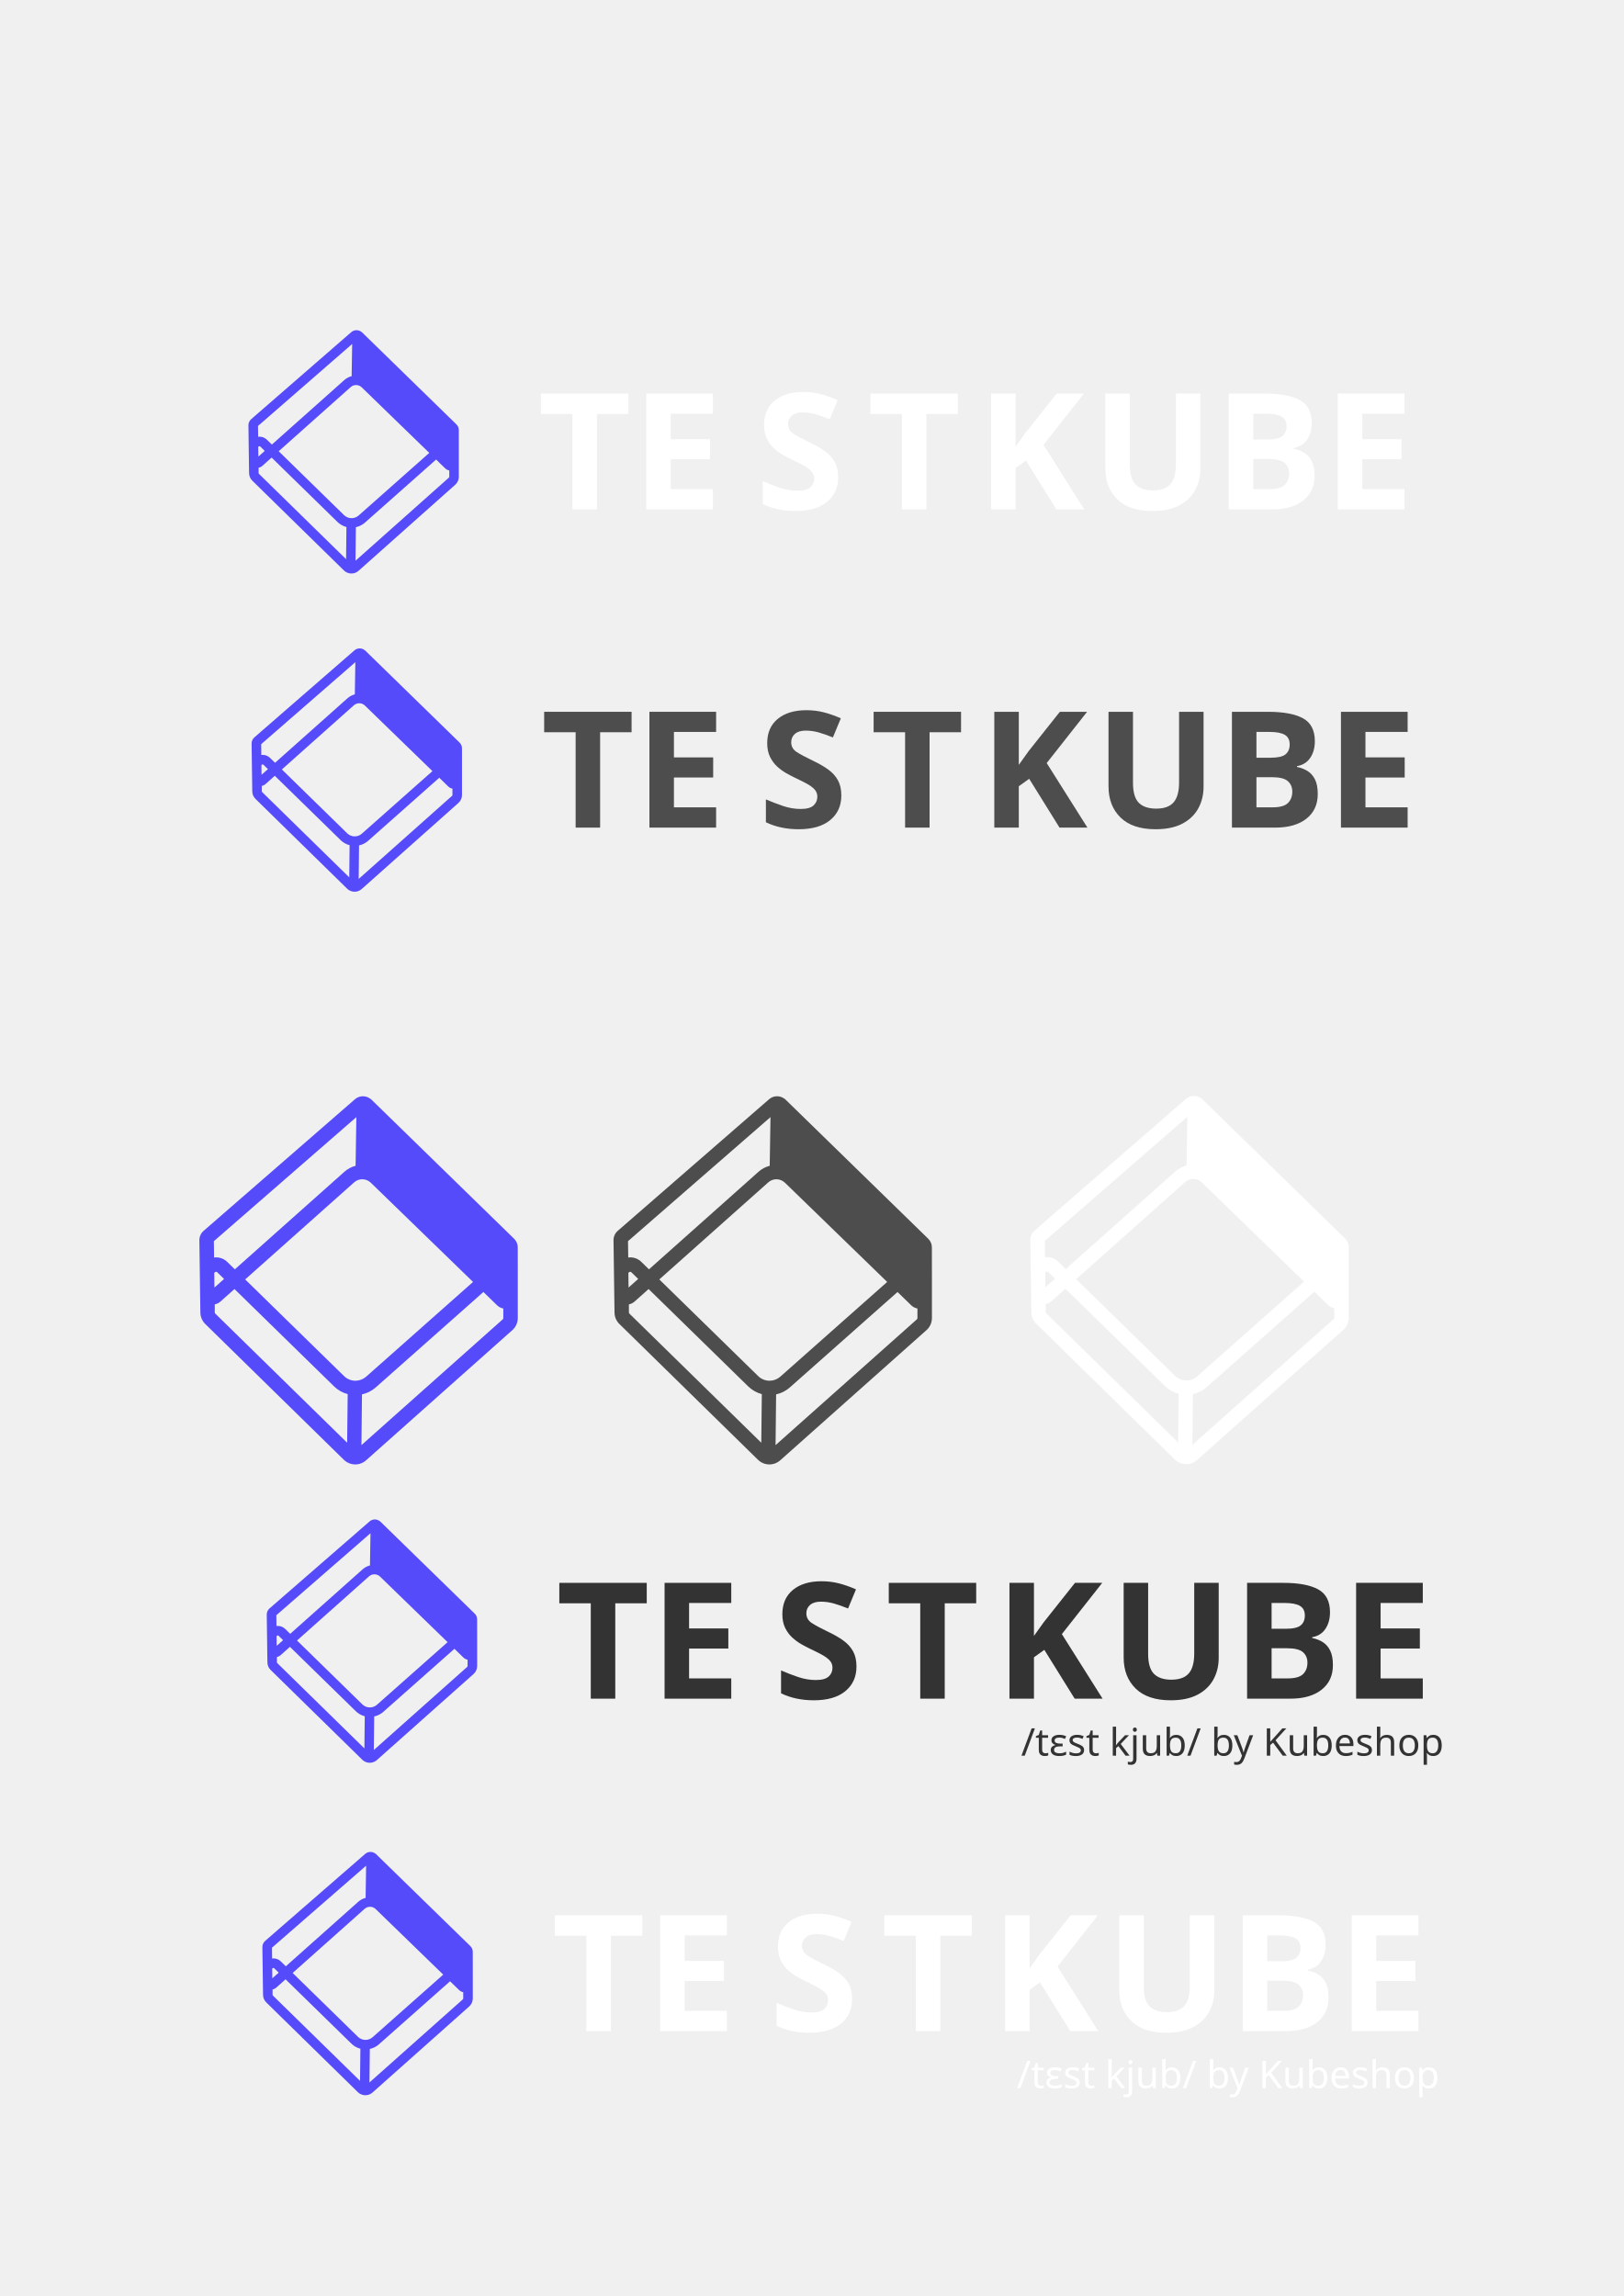
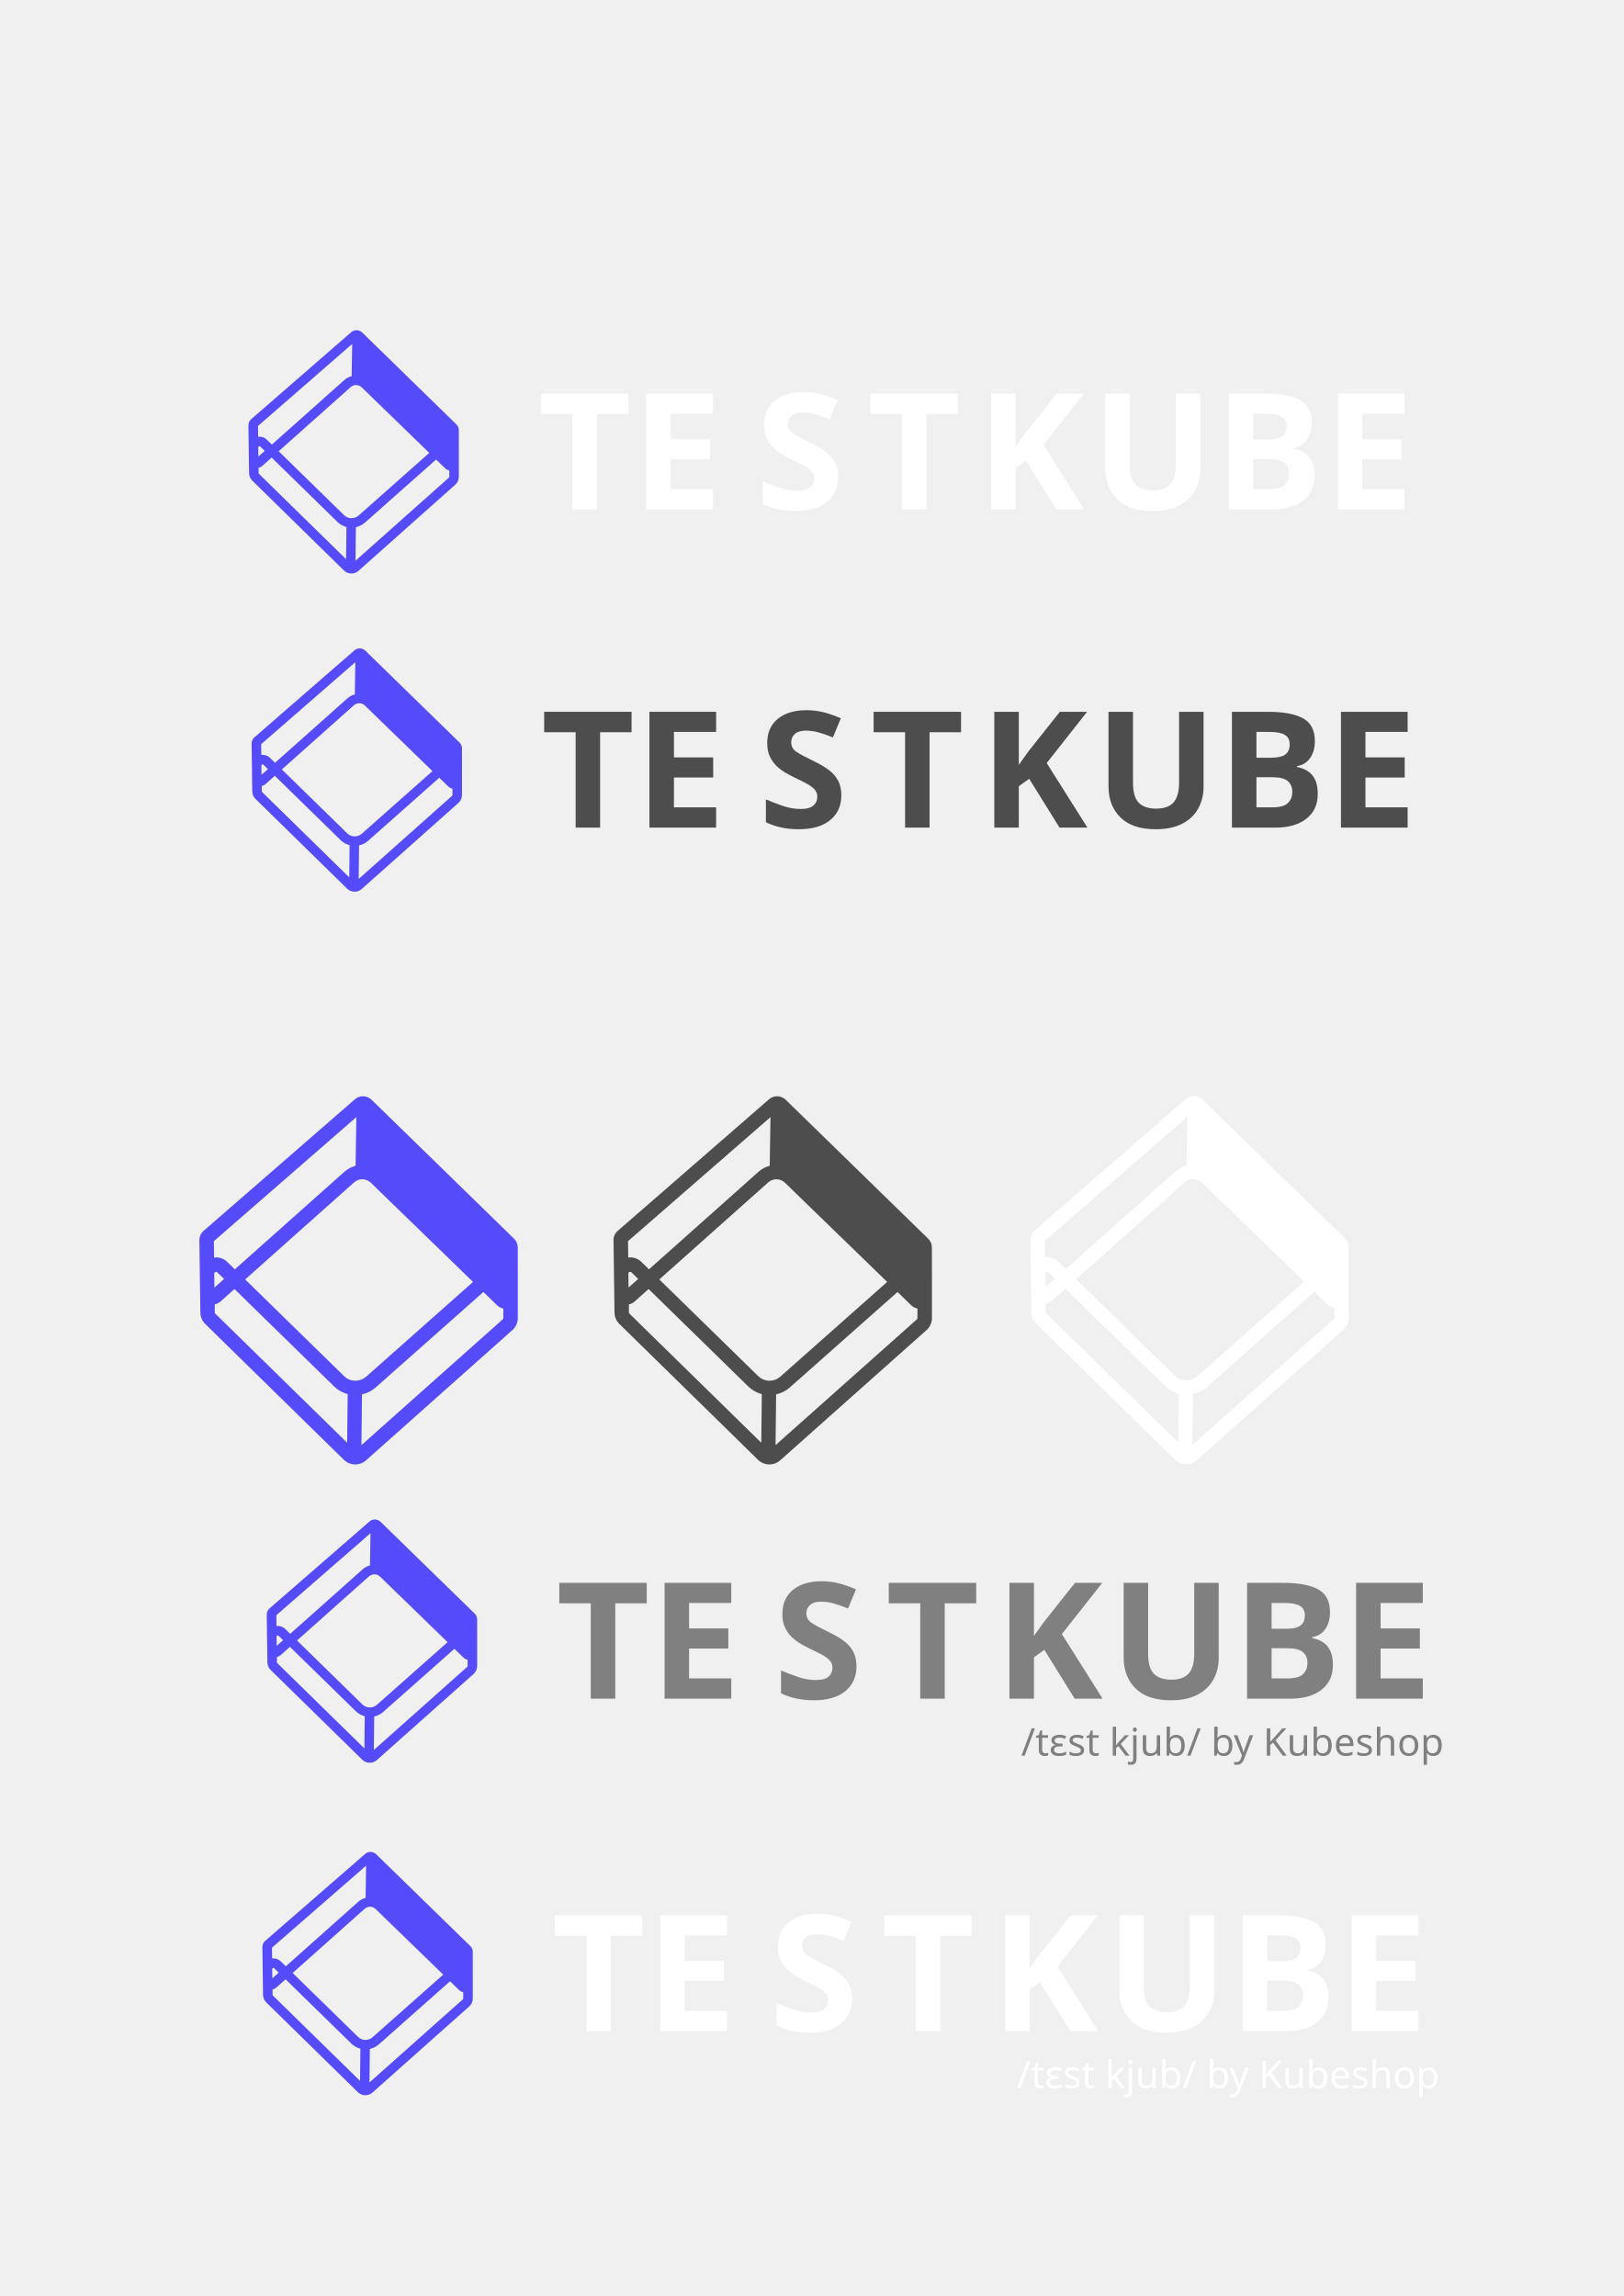
<svg xmlns="http://www.w3.org/2000/svg" width="210mm" height="297mm" viewBox="0 0 210 297" version="1.1" id="svg5">
  <defs id="defs2">
    <style id="style25">.cls-1{font-size:120px;font-family:Rubik-Black, Rubik;font-weight:800;}.cls-1,.cls-5{fill:#fff;}.cls-2{letter-spacing:-0.01em;}.cls-3{letter-spacing:-0.01em;}.cls-4{letter-spacing:0em;}</style>
    <style id="style1015">.cls-1{fill:#fff;}</style>
  </defs>
  <g id="layer1">
    <g id="Layer_2-2" data-name="Layer 2" transform="matrix(0.1748335,0,0,0.1748335,32.12965,42.71292)">
      <text class="cls-1" transform="translate(214.02,132.59)" id="text37">TE<tspan class="cls-2" x="160.92" y="0" id="tspan29">S</tspan>
        <tspan x="243.72" y="0" id="tspan31">T</tspan>
        <tspan class="cls-3" x="324.6" y="0" id="tspan33">K</tspan>
        <tspan class="cls-4" x="409.68" y="0" id="tspan35">UBE</tspan>
      </text>
      <path class="cls-5" d="m 155.63,73.91 a 5.87,5.87 0 0 0 -1.8,-4.26 L 84.11,1.65 83.92,1.48 V 1.34 h -0.21 a 5.94,5.94 0 0 0 -7.66,0.12 l -74,64.36 A 6,6 0 0 0 0,70.4 L 0.35,96 v 0 l 0.14,9.78 a 7.93,7.93 0 0 0 2.37,5.55 l 67.79,66.43 a 7.9,7.9 0 0 0 1.43,1.1 v 0.08 h 0.14 a 7.9,7.9 0 0 0 9.24,-0.92 L 153,114.34 a 7.89,7.89 0 0 0 2.65,-5.91 V 89 89 Z m -79.36,65.17 a 7.88,7.88 0 0 1 -5.53,-2.25 L 22.39,89.56 75.67,42.08 a 6,6 0 0 1 8.11,0.17 l 50,48.53 -52.25,46.31 a 7.92,7.92 0 0 1 -5.26,1.99 z M 76.74,10.2 76.36,34 A 13,13 0 0 0 71,36.82 l -53.66,47.8 -3.66,-3.57 a 7.75,7.75 0 0 0 -5.48,-2.28 9.1,9.1 0 0 0 -1,0.08 l -0.11,-8 z M 7.32,90.78 7.27,86.72 a 0.74,0.74 0 0 1 0.2,-0.6 1.11,1.11 0 0 1 0.73,-0.3 0.74,0.74 0 0 1 0.56,0.26 l 3.31,3.24 -4.71,4.19 z m 0.47,15.5 a 0.87,0.87 0 0 1 -0.26,-0.61 v -3.92 a 5.82,5.82 0 0 0 2.79,-1.4 l 6.84,-6.1 48.7,47.61 a 14.92,14.92 0 0 0 6.64,3.76 l -0.26,23.77 z m 140.49,2.8 -69.06,61.48 0.27,-24.8 a 14.94,14.94 0 0 0 6.71,-3.4 l 52.64,-46.66 6.67,6.48 a 5.92,5.92 0 0 0 3.06,1.6 v 4.65 a 0.88,0.88 0 0 1 -0.29,0.65 z" id="path39" style="fill:#564bfb;fill-opacity:1" />
    </g>
    <g id="Layer_2-2-7" data-name="Layer 2" transform="matrix(0.1748335,0,0,0.1748335,32.54039,83.87498)">
      <text class="cls-1" transform="translate(214.02,132.59)" id="text37-0" style="fill:#4d4d4d">TE<tspan class="cls-2" x="160.92" y="0" id="tspan29-3" style="fill:#4d4d4d">S</tspan>
        <tspan x="243.72" y="0" id="tspan31-9" style="fill:#4d4d4d">T</tspan>
        <tspan class="cls-3" x="324.6" y="0" id="tspan33-8" style="fill:#4d4d4d">K</tspan>
        <tspan class="cls-4" x="409.68" y="0" id="tspan35-6" style="fill:#4d4d4d">UBE</tspan>
      </text>
      <path class="cls-5" d="m 155.63,73.91 a 5.87,5.87 0 0 0 -1.8,-4.26 L 84.11,1.65 83.92,1.48 V 1.34 h -0.21 a 5.94,5.94 0 0 0 -7.66,0.12 l -74,64.36 A 6,6 0 0 0 0,70.4 L 0.35,96 v 0 l 0.14,9.78 a 7.93,7.93 0 0 0 2.37,5.55 l 67.79,66.43 a 7.9,7.9 0 0 0 1.43,1.1 v 0.08 h 0.14 a 7.9,7.9 0 0 0 9.24,-0.92 L 153,114.34 a 7.89,7.89 0 0 0 2.65,-5.91 V 89 89 Z m -79.36,65.17 a 7.88,7.88 0 0 1 -5.53,-2.25 L 22.39,89.56 75.67,42.08 a 6,6 0 0 1 8.11,0.17 l 50,48.53 -52.25,46.31 a 7.92,7.92 0 0 1 -5.26,1.99 z M 76.74,10.2 76.36,34 A 13,13 0 0 0 71,36.82 l -53.66,47.8 -3.66,-3.57 a 7.75,7.75 0 0 0 -5.48,-2.28 9.1,9.1 0 0 0 -1,0.08 l -0.11,-8 z M 7.32,90.78 7.27,86.72 a 0.74,0.74 0 0 1 0.2,-0.6 1.11,1.11 0 0 1 0.73,-0.3 0.74,0.74 0 0 1 0.56,0.26 l 3.31,3.24 -4.71,4.19 z m 0.47,15.5 a 0.87,0.87 0 0 1 -0.26,-0.61 v -3.92 a 5.82,5.82 0 0 0 2.79,-1.4 l 6.84,-6.1 48.7,47.61 a 14.92,14.92 0 0 0 6.64,3.76 l -0.26,23.77 z m 140.49,2.8 -69.06,61.48 0.27,-24.8 a 14.94,14.94 0 0 0 6.71,-3.4 l 52.64,-46.66 6.67,6.48 a 5.92,5.92 0 0 0 3.06,1.6 v 4.65 a 0.88,0.88 0 0 1 -0.29,0.65 z" id="path39-5" style="fill:#564bfb;fill-opacity:1" />
    </g>
    <g id="Layer_2-2-7-6" data-name="Layer 2" transform="matrix(0.1748335,0,0,0.1748335,34.49997,196.5505)">
-       <text class="cls-1" transform="translate(214.02,132.59)" id="text37-0-3" style="fill:#333333">TE<tspan class="cls-2" x="160.92" y="0" id="tspan29-3-4" style="fill:#333333">S</tspan>
-         <tspan x="243.72" y="0" id="tspan31-9-0" style="fill:#333333">T</tspan>
-         <tspan class="cls-3" x="324.6" y="0" id="tspan33-8-6" style="fill:#333333">K</tspan>
-         <tspan class="cls-4" x="409.68" y="0" id="tspan35-6-0" style="fill:#333333">UBE</tspan>
+       <text class="cls-1" transform="translate(214.02,132.59)" id="text37-0-3" style="fill:#808080">TE<tspan class="cls-2" x="160.92" y="0" id="tspan29-3-4" style="fill:#808080">S</tspan>
+         <tspan x="243.72" y="0" id="tspan31-9-0" style="fill:#808080">T</tspan>
+         <tspan class="cls-3" x="324.6" y="0" id="tspan33-8-6" style="fill:#808080">K</tspan>
+         <tspan class="cls-4" x="409.68" y="0" id="tspan35-6-0" style="fill:#808080">UBE</tspan>
      </text>
      <path class="cls-5" d="m 155.63,73.91 a 5.87,5.87 0 0 0 -1.8,-4.26 L 84.11,1.65 83.92,1.48 V 1.34 h -0.21 a 5.94,5.94 0 0 0 -7.66,0.12 l -74,64.36 A 6,6 0 0 0 0,70.4 L 0.35,96 v 0 l 0.14,9.78 a 7.93,7.93 0 0 0 2.37,5.55 l 67.79,66.43 a 7.9,7.9 0 0 0 1.43,1.1 v 0.08 h 0.14 a 7.9,7.9 0 0 0 9.24,-0.92 L 153,114.34 a 7.89,7.89 0 0 0 2.65,-5.91 V 89 89 Z m -79.36,65.17 a 7.88,7.88 0 0 1 -5.53,-2.25 L 22.39,89.56 75.67,42.08 a 6,6 0 0 1 8.11,0.17 l 50,48.53 -52.25,46.31 a 7.92,7.92 0 0 1 -5.26,1.99 z M 76.74,10.2 76.36,34 A 13,13 0 0 0 71,36.82 l -53.66,47.8 -3.66,-3.57 a 7.75,7.75 0 0 0 -5.48,-2.28 9.1,9.1 0 0 0 -1,0.08 l -0.11,-8 z M 7.32,90.78 7.27,86.72 a 0.74,0.74 0 0 1 0.2,-0.6 1.11,1.11 0 0 1 0.73,-0.3 0.74,0.74 0 0 1 0.56,0.26 l 3.31,3.24 -4.71,4.19 z m 0.47,15.5 a 0.87,0.87 0 0 1 -0.26,-0.61 v -3.92 a 5.82,5.82 0 0 0 2.79,-1.4 l 6.84,-6.1 48.7,47.61 a 14.92,14.92 0 0 0 6.64,3.76 l -0.26,23.77 z m 140.49,2.8 -69.06,61.48 0.27,-24.8 a 14.94,14.94 0 0 0 6.71,-3.4 l 52.64,-46.66 6.67,6.48 a 5.92,5.92 0 0 0 3.06,1.6 v 4.65 a 0.88,0.88 0 0 1 -0.29,0.65 z" id="path39-5-4" style="fill:#564bfb;fill-opacity:1" />
-       <text xml:space="preserve" style="font-style:normal;font-weight:normal;font-size:28.249px;line-height:1.25;font-family:sans-serif;fill:#333333;fill-opacity:1;stroke:none;stroke-width:1.513" x="558.02" y="174.758" id="text5003">
-         <tspan id="tspan5001" style="font-style:normal;font-variant:normal;font-weight:normal;font-stretch:normal;font-size:28.249px;font-family:Rubik;-inkscape-font-specification:Rubik;fill:#333333;stroke-width:1.513" x="558.02" y="174.758">/tɛst kjub/ by Kubeshop</tspan>
+       <text xml:space="preserve" style="font-style:normal;font-weight:normal;font-size:28.249px;line-height:1.25;font-family:sans-serif;fill:#808080;fill-opacity:1;stroke:none;stroke-width:1.513" x="558.02" y="174.758" id="text5003">
+         <tspan id="tspan5001" style="font-style:normal;font-variant:normal;font-weight:normal;font-stretch:normal;font-size:28.249px;font-family:Rubik;-inkscape-font-specification:Rubik;fill:#808080;stroke-width:1.513" x="558.02" y="174.758">/tɛst kjub/ by Kubeshop</tspan>
      </text>
    </g>
    <g id="Layer_2-2-7-6-0" data-name="Layer 2" transform="matrix(0.1748335,0,0,0.1748335,33.93473,239.5566)">
      <text class="cls-1" transform="translate(214.02,132.59)" id="text37-0-3-1" style="fill:#ffffff">TE<tspan class="cls-2" x="160.92" y="0" id="tspan29-3-4-6" style="fill:#ffffff">S</tspan>
        <tspan x="243.72" y="0" id="tspan31-9-0-4" style="fill:#ffffff">T</tspan>
        <tspan class="cls-3" x="324.6" y="0" id="tspan33-8-6-4" style="fill:#ffffff">K</tspan>
        <tspan class="cls-4" x="409.68" y="0" id="tspan35-6-0-8" style="fill:#ffffff">UBE</tspan>
      </text>
      <path class="cls-5" d="m 155.63,73.91 a 5.87,5.87 0 0 0 -1.8,-4.26 L 84.11,1.65 83.92,1.48 V 1.34 h -0.21 a 5.94,5.94 0 0 0 -7.66,0.12 l -74,64.36 A 6,6 0 0 0 0,70.4 L 0.35,96 v 0 l 0.14,9.78 a 7.93,7.93 0 0 0 2.37,5.55 l 67.79,66.43 a 7.9,7.9 0 0 0 1.43,1.1 v 0.08 h 0.14 a 7.9,7.9 0 0 0 9.24,-0.92 L 153,114.34 a 7.89,7.89 0 0 0 2.65,-5.91 V 89 89 Z m -79.36,65.17 a 7.88,7.88 0 0 1 -5.53,-2.25 L 22.39,89.56 75.67,42.08 a 6,6 0 0 1 8.11,0.17 l 50,48.53 -52.25,46.31 a 7.92,7.92 0 0 1 -5.26,1.99 z M 76.74,10.2 76.36,34 A 13,13 0 0 0 71,36.82 l -53.66,47.8 -3.66,-3.57 a 7.75,7.75 0 0 0 -5.48,-2.28 9.1,9.1 0 0 0 -1,0.08 l -0.11,-8 z M 7.32,90.78 7.27,86.72 a 0.74,0.74 0 0 1 0.2,-0.6 1.11,1.11 0 0 1 0.73,-0.3 0.74,0.74 0 0 1 0.56,0.26 l 3.31,3.24 -4.71,4.19 z m 0.47,15.5 a 0.87,0.87 0 0 1 -0.26,-0.61 v -3.92 a 5.82,5.82 0 0 0 2.79,-1.4 l 6.84,-6.1 48.7,47.61 a 14.92,14.92 0 0 0 6.64,3.76 l -0.26,23.77 z m 140.49,2.8 -69.06,61.48 0.27,-24.8 a 14.94,14.94 0 0 0 6.71,-3.4 l 52.64,-46.66 6.67,6.48 a 5.92,5.92 0 0 0 3.06,1.6 v 4.65 a 0.88,0.88 0 0 1 -0.29,0.65 z" id="path39-5-4-6" style="fill:#564bfb;fill-opacity:1" />
      <text xml:space="preserve" style="font-style:normal;font-weight:normal;font-size:28.249px;line-height:1.25;font-family:sans-serif;fill:#ffffff;fill-opacity:1;stroke:none;stroke-width:1.513" x="558.02" y="174.758" id="text5003-1">
        <tspan id="tspan5001-4" style="font-style:normal;font-variant:normal;font-weight:normal;font-stretch:normal;font-size:28.249px;font-family:Rubik;-inkscape-font-specification:Rubik;fill:#ffffff;stroke-width:1.513" x="558.02" y="174.758">/tɛst kjub/ by Kubeshop</tspan>
      </text>
    </g>
    <path class="cls-1" d="m 66.963,161.361 a 1.553,1.553 0 0 0 -0.476,-1.127 l -18.447,-17.992 -0.05,-0.045 v -0.037 h -0.056 a 1.572,1.572 0 0 0 -2.027,0.032 L 26.328,159.221 a 1.587,1.587 0 0 0 -0.542,1.212 l 0.093,6.773 v 0 l 0.037,2.588 a 2.098,2.098 0 0 0 0.627,1.468 l 17.936,17.576 a 2.09,2.09 0 0 0 0.378,0.291 v 0.021 h 0.037 a 2.09,2.09 0 0 0 2.445,-0.243 L 66.267,172.058 a 2.088,2.088 0 0 0 0.701,-1.564 v -5.141 0 z m -20.997,17.243 a 2.085,2.085 0 0 1 -1.463,-0.595 L 31.709,165.502 45.806,152.94 a 1.587,1.587 0 0 1 2.146,0.045 l 13.229,12.84 -13.824,12.253 a 2.095,2.095 0 0 1 -1.392,0.527 z m 0.124,-34.099 -0.101,6.297 a 3.44,3.44 0 0 0 -1.418,0.746 L 30.373,164.195 29.405,163.25 a 2.051,2.051 0 0 0 -1.45,-0.603 2.408,2.408 0 0 0 -0.265,0.021 l -0.029,-2.117 z m -18.367,21.32 -0.013,-1.074 a 0.196,0.196 0 0 1 0.053,-0.159 0.294,0.294 0 0 1 0.193,-0.079 0.196,0.196 0 0 1 0.148,0.069 l 0.876,0.857 -1.246,1.109 z m 0.124,4.101 a 0.23,0.23 0 0 1 -0.069,-0.161 v -1.037 a 1.54,1.54 0 0 0 0.738,-0.37 l 1.81,-1.614 12.885,12.597 a 3.948,3.948 0 0 0 1.757,0.995 l -0.069,6.289 z m 37.171,0.741 -18.272,16.267 0.071,-6.562 a 3.953,3.953 0 0 0 1.775,-0.9 l 13.928,-12.345 1.765,1.714 a 1.566,1.566 0 0 0 0.81,0.423 v 1.23 a 0.233,0.233 0 0 1 -0.077,0.172 z" id="path1019" style="stroke-width:0.265;fill:#564bfb;fill-opacity:1" />
    <path class="cls-1" d="m 120.524,161.361 a 1.553,1.553 0 0 0 -0.476,-1.127 l -18.447,-17.992 -0.05,-0.045 v -0.037 h -0.056 a 1.572,1.572 0 0 0 -2.027,0.032 L 79.89,159.221 a 1.587,1.587 0 0 0 -0.542,1.212 l 0.093,6.773 v 0 l 0.037,2.588 a 2.098,2.098 0 0 0 0.627,1.468 l 17.936,17.576 a 2.09,2.09 0 0 0 0.378,0.291 v 0.021 h 0.037 a 2.09,2.09 0 0 0 2.445,-0.243 l 18.928,-16.849 a 2.088,2.088 0 0 0 0.701,-1.564 v -5.141 0 z m -20.997,17.243 A 2.085,2.085 0 0 1 98.064,178.009 L 85.271,165.502 99.368,152.94 a 1.587,1.587 0 0 1 2.146,0.045 l 13.229,12.84 -13.824,12.253 a 2.095,2.095 0 0 1 -1.392,0.527 z m 0.124,-34.099 -0.101,6.297 a 3.44,3.44 0 0 0 -1.418,0.746 L 83.935,164.195 82.967,163.25 a 2.051,2.051 0 0 0 -1.45,-0.603 2.408,2.408 0 0 0 -0.265,0.021 l -0.029,-2.117 z m -18.367,21.32 -0.013,-1.074 a 0.196,0.196 0 0 1 0.053,-0.159 0.294,0.294 0 0 1 0.193,-0.079 0.196,0.196 0 0 1 0.148,0.069 l 0.876,0.857 -1.246,1.109 z m 0.124,4.101 a 0.23,0.23 0 0 1 -0.069,-0.161 v -1.037 a 1.54,1.54 0 0 0 0.738,-0.37 l 1.81,-1.614 12.885,12.597 a 3.948,3.948 0 0 0 1.757,0.995 l -0.069,6.289 z m 37.171,0.741 -18.272,16.267 0.071,-6.562 a 3.953,3.953 0 0 0 1.775,-0.9 l 13.928,-12.345 1.765,1.714 a 1.566,1.566 0 0 0 0.81,0.423 v 1.23 a 0.233,0.233 0 0 1 -0.077,0.172 z" id="path1019-5" style="font-weight:800;font-size:120px;font-family:Rubik-Black, Rubik;fill:#4d4d4d;stroke-width:0.265" />
    <path class="cls-1" d="m 174.435,161.324 a 1.553,1.553 0 0 0 -0.476,-1.127 l -18.447,-17.992 -0.05,-0.045 v -0.037 h -0.056 a 1.572,1.572 0 0 0 -2.027,0.032 l -19.579,17.029 a 1.587,1.587 0 0 0 -0.542,1.212 l 0.093,6.773 v 0 l 0.037,2.588 a 2.098,2.098 0 0 0 0.627,1.468 l 17.936,17.576 a 2.09,2.09 0 0 0 0.378,0.291 v 0.021 h 0.037 a 2.09,2.09 0 0 0 2.445,-0.243 l 18.928,-16.849 a 2.088,2.088 0 0 0 0.701,-1.564 v -5.141 0 z m -20.997,17.243 a 2.085,2.085 0 0 1 -1.463,-0.595 l -12.793,-12.507 14.097,-12.562 a 1.587,1.587 0 0 1 2.146,0.045 l 13.229,12.84 -13.824,12.253 a 2.095,2.095 0 0 1 -1.392,0.527 z m 0.124,-34.099 -0.101,6.297 a 3.44,3.44 0 0 0 -1.418,0.746 l -14.198,12.647 -0.968,-0.945 a 2.051,2.051 0 0 0 -1.45,-0.603 2.408,2.408 0 0 0 -0.265,0.021 l -0.029,-2.117 z m -18.367,21.32 -0.013,-1.074 a 0.196,0.196 0 0 1 0.053,-0.159 0.294,0.294 0 0 1 0.193,-0.079 0.196,0.196 0 0 1 0.148,0.069 l 0.876,0.857 -1.246,1.109 z m 0.124,4.101 a 0.23,0.23 0 0 1 -0.069,-0.161 v -1.037 a 1.54,1.54 0 0 0 0.738,-0.37 l 1.81,-1.614 12.885,12.597 a 3.948,3.948 0 0 0 1.757,0.995 l -0.069,6.289 z m 37.171,0.741 -18.272,16.267 0.071,-6.562 a 3.953,3.953 0 0 0 1.775,-0.9 l 13.928,-12.345 1.765,1.714 a 1.566,1.566 0 0 0 0.81,0.423 v 1.23 a 0.233,0.233 0 0 1 -0.077,0.172 z" id="path1019-5-9" style="font-weight:800;font-size:120px;font-family:Rubik-Black, Rubik;fill:#ffffff;stroke-width:0.265" />
  </g>
</svg>
